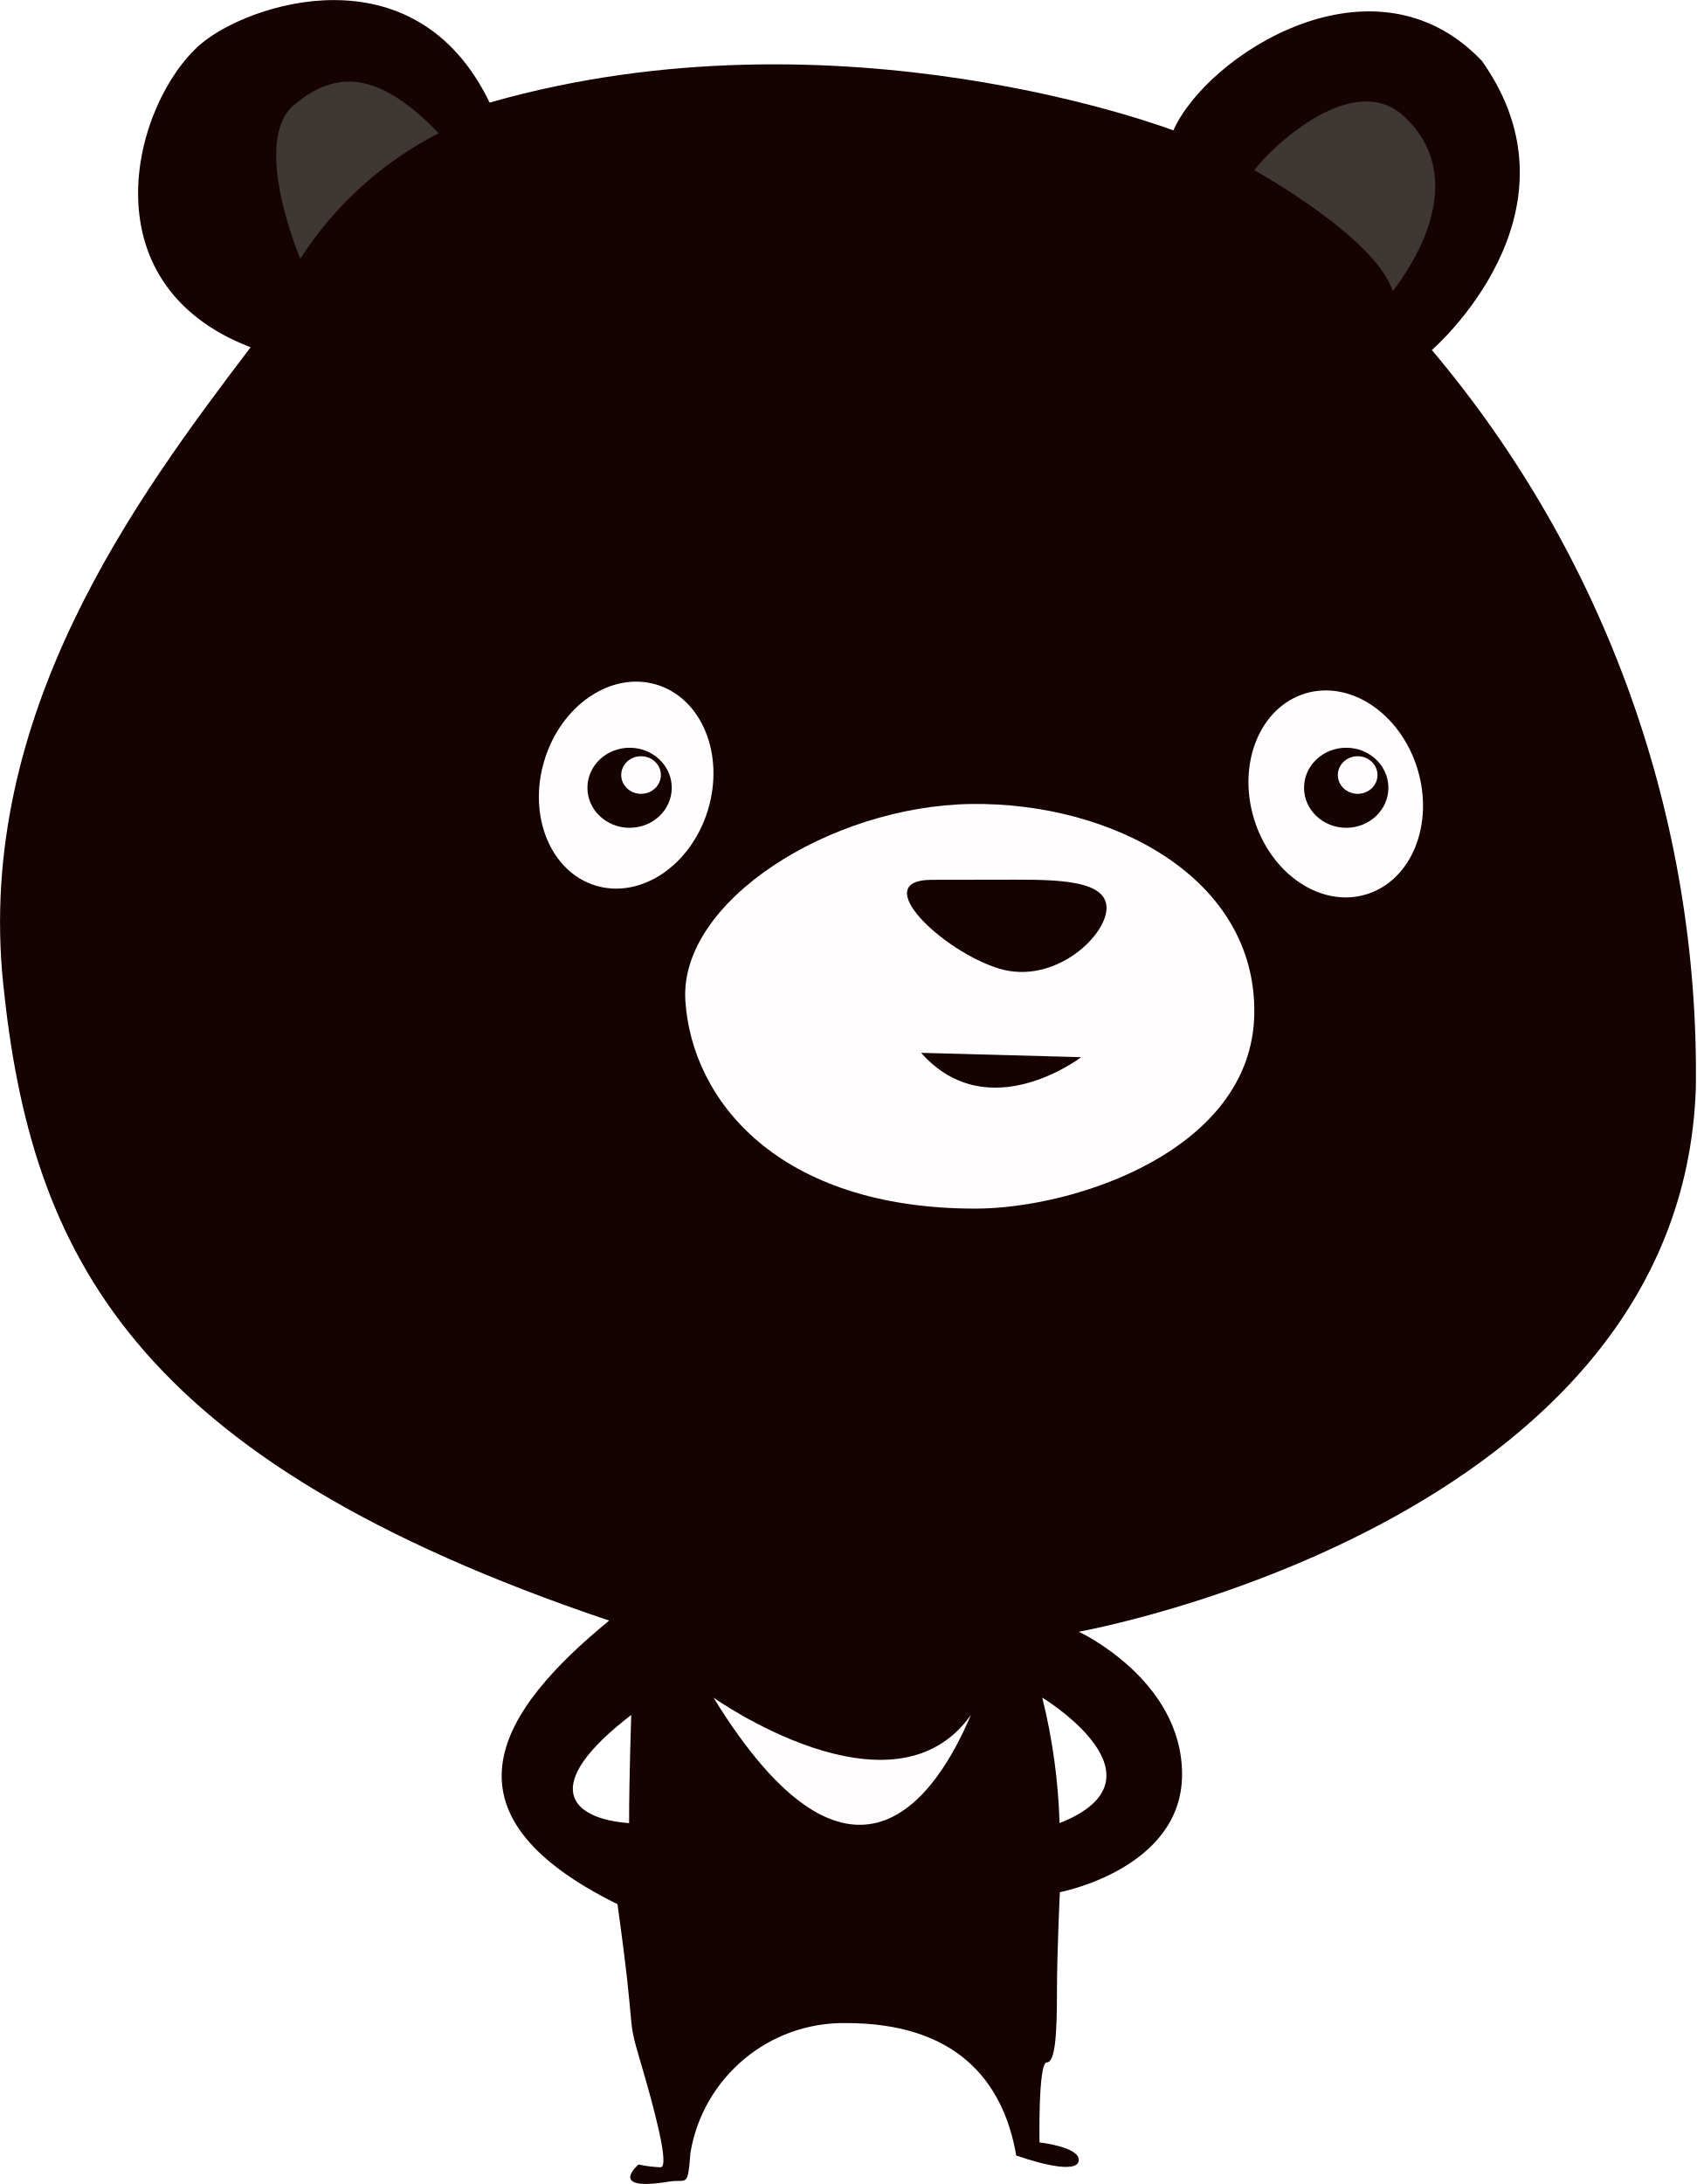
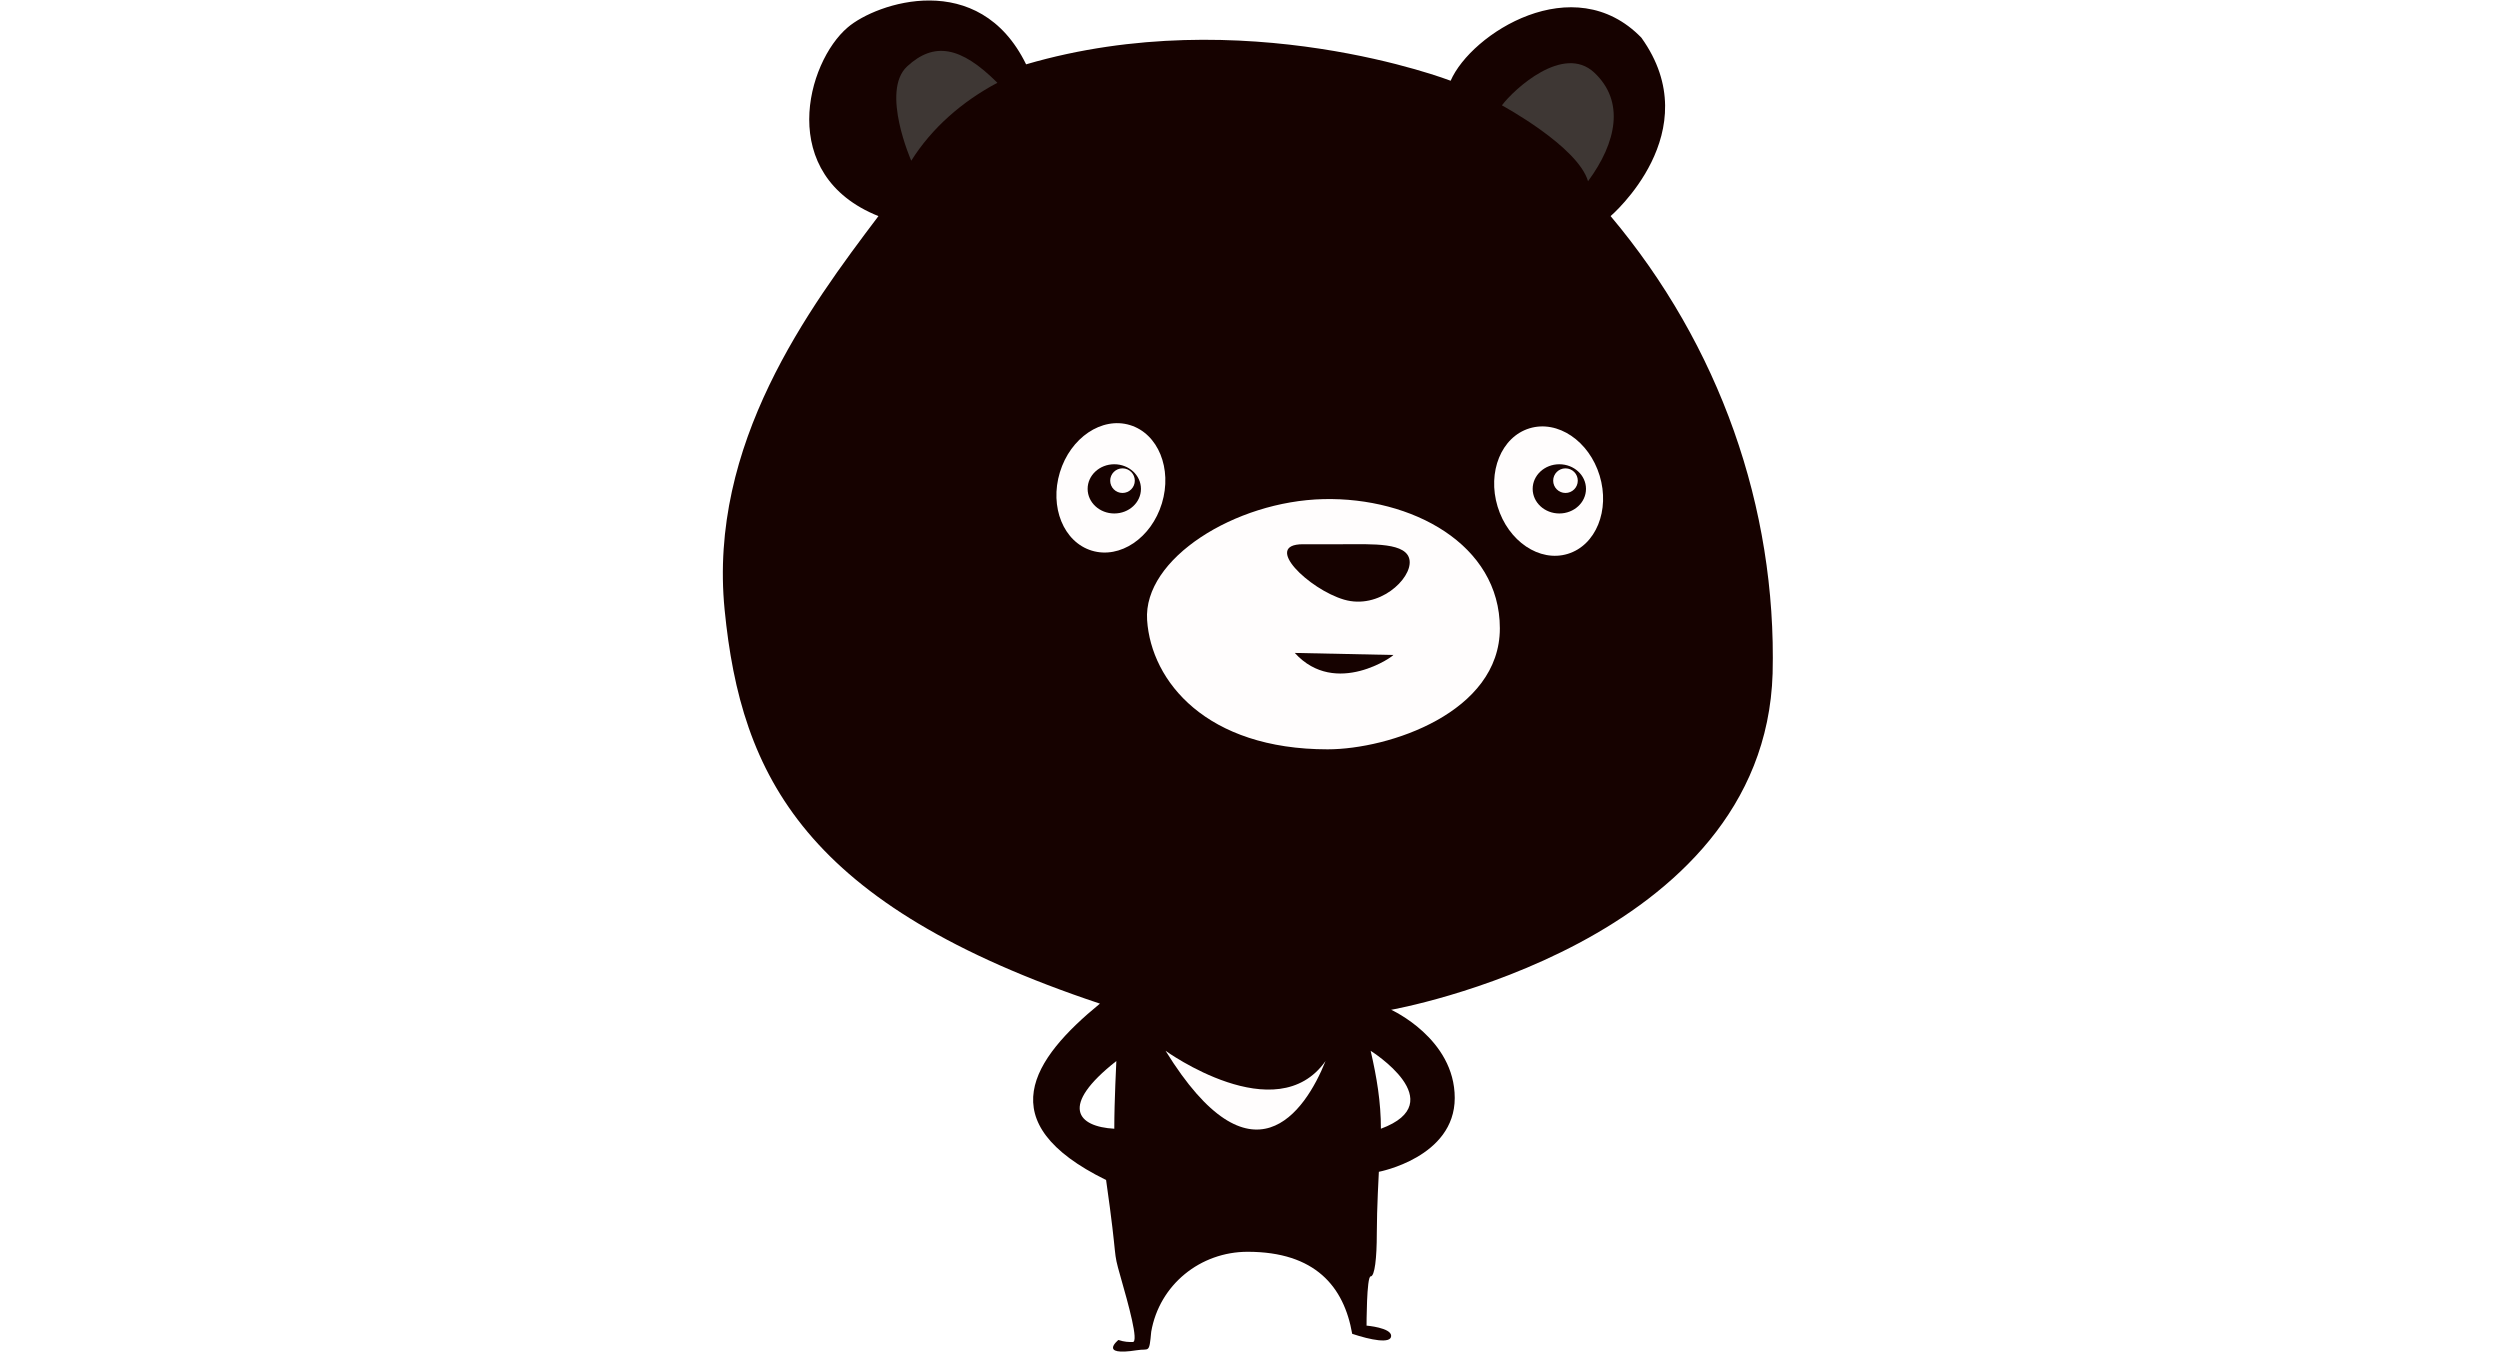
- <svg xmlns="http://www.w3.org/2000/svg" width="51.251" height="65.966" viewBox="0 0 51.251 65.966">
-   <g id="Group_3277" data-name="Group 3277" transform="translate(-1814.067 -1006.863)">
-     <path id="Path_3635" data-name="Path 3635" d="M1857.325,1017.435s4.786-4.115,1.512-8.733c-3.275-3.443-8.314-.168-9.321,2.1,0,0-10.077-3.863-20.657-.84-2.267-4.7-7.332-2.97-8.733-1.763-2.009,1.731-3.527,7.222,1.512,9.153-3.443,4.535-8.314,11.085-7.474,19.23s3.863,14.36,18.306,19.23c-3.275,2.687-5.374,5.794.252,8.565.588,4.2.26,3.287.677,4.7s.916,3.247.624,3.247a3.717,3.717,0,0,1-.666-.084s-.968.827.911.518c.564-.093.571.22.659-.879a4.694,4.694,0,0,1,4.7-3.911c3.3,0,4.747,1.714,5.142,4,.879.308,1.89.527,1.89.132s-1.187-.527-1.187-.527-.044-2.417.22-2.417.307-.923.307-2.109.088-3.032.088-3.032,3.692-.7,3.692-3.56-3.12-4.307-3.12-4.307,18.222-3.239,18.642-16.441A33.869,33.869,0,0,0,1857.325,1017.435Zm-24.252,44.494c-1.765-.131-2.745-1.111.065-3.267C1833.139,1058.661,1833.073,1060.49,1833.073,1061.928Zm13.005,0a17.921,17.921,0,0,0-.523-3.791S1849.543,1060.556,1846.079,1061.928Z" transform="translate(0 0)" fill="#160200" />
-     <path id="Path_3636" data-name="Path 3636" d="M1890.988,1099.04c3.007,0,8.365-1.764,8.431-5.882s-4.313-6.4-8.561-6.339-8.823,2.941-8.627,5.947S1885.041,1099.04,1890.988,1099.04Z" transform="translate(-47.458 -55.672)" fill="#fffdfd" />
-     <path id="Path_3637" data-name="Path 3637" d="M1885.042,1175.695s5.424,3.856,7.777.523C1891.773,1178.7,1889.225,1182.492,1885.042,1175.695Z" transform="translate(-49.42 -117.557)" fill="#fffdfd" />
-     <path id="Path_3638" data-name="Path 3638" d="M1842.267,1020.331a10.8,10.8,0,0,1,4.183-3.791c-1.765-1.83-3.071-1.961-4.378-.85S1842.267,1020.331,1842.267,1020.331Z" transform="translate(-19.127 -5.653)" fill="#3e3734" />
-     <path id="Path_3639" data-name="Path 3639" d="M1938.84,1019.03s3.66,2.021,4.183,3.655c1.438-1.9,1.83-3.921.327-5.294S1939.428,1018.25,1938.84,1019.03Z" transform="translate(-86.879 -7.026)" fill="#3e3734" />
-     <ellipse id="Ellipse_368" data-name="Ellipse 368" cx="2.581" cy="3.17" rx="2.581" ry="3.17" transform="matrix(0.957, -0.291, 0.291, 0.957, 1851.029, 1028.56)" fill="#fffdfd" />
-     <ellipse id="Ellipse_369" data-name="Ellipse 369" cx="3.17" cy="2.581" rx="3.17" ry="2.581" transform="matrix(0.291, -0.957, 0.957, 0.291, 1829.592, 1032.86)" fill="#fffdfd" />
-     <path id="Path_3640" data-name="Path 3640" d="M1907.008,1094.351c1.5,0,3.222-.065,3.31.784s-1.546,2.418-3.245,1.9-3.986-2.682-2.026-2.681Z" transform="translate(-62.824 -60.917)" fill="#160200" />
-     <path id="Path_3641" data-name="Path 3641" d="M1905.7,1111.569l4.836.131S1907.727,1113.856,1905.7,1111.569Z" transform="translate(-63.805 -72.906)" fill="#160200" />
-     <ellipse id="Ellipse_370" data-name="Ellipse 370" cx="1.274" cy="1.209" rx="1.274" ry="1.209" transform="translate(1853.464 1029.448)" fill="#160200" />
-     <ellipse id="Ellipse_371" data-name="Ellipse 371" cx="0.599" cy="0.568" rx="0.599" ry="0.568" transform="translate(1854.485 1029.704)" fill="#fffdfd" />
-     <ellipse id="Ellipse_372" data-name="Ellipse 372" cx="1.274" cy="1.209" rx="1.274" ry="1.209" transform="translate(1831.814 1029.448)" fill="#160200" />
-     <ellipse id="Ellipse_373" data-name="Ellipse 373" cx="0.599" cy="0.568" rx="0.599" ry="0.568" transform="translate(1832.835 1029.704)" fill="#fffdfd" />
+ <svg xmlns="http://www.w3.org/2000/svg" version="1.1" id="圖層_1" x="0px" y="0px" viewBox="0 0 121.9 66" style="enable-background:new 0 0 121.9 66;" xml:space="preserve">
+   <style type="text/css">
+ 	.st0{fill:#160200;}
+ 	.st1{fill:#FFFDFD;}
+ 	.st2{fill:#3E3734;}
+ </style>
+   <g id="Group_3277" transform="translate(-1814.067 -1006.863)">
+     <path id="Path_3635" class="st0" d="M1892.6,1017.4c0,0,4.8-4.1,1.5-8.7c-3.3-3.4-8.3-0.2-9.3,2.1c0,0-10.1-3.9-20.7-0.8   c-2.3-4.7-7.3-3-8.7-1.8c-2,1.7-3.5,7.2,1.5,9.2c-3.4,4.5-8.3,11.1-7.5,19.2s3.9,14.4,18.3,19.2c-3.3,2.7-5.4,5.8,0.3,8.6   c0.6,4.2,0.3,3.3,0.7,4.7s0.9,3.2,0.6,3.2c-0.2,0-0.4,0-0.7-0.1c0,0-1,0.8,0.9,0.5c0.6-0.1,0.6,0.2,0.7-0.9   c0.4-2.3,2.4-3.9,4.7-3.9c3.3,0,4.7,1.7,5.1,4c0.9,0.3,1.9,0.5,1.9,0.1s-1.2-0.5-1.2-0.5s0-2.4,0.2-2.4s0.3-0.9,0.3-2.1   s0.1-3,0.1-3s3.7-0.7,3.7-3.6s-3.1-4.3-3.1-4.3s18.2-3.2,18.6-16.4C1900.7,1031.6,1897.9,1023.7,1892.6,1017.4z M1868.4,1061.9   c-1.8-0.1-2.7-1.1,0.1-3.3C1868.5,1058.7,1868.4,1060.5,1868.4,1061.9L1868.4,1061.9z M1881.4,1061.9c0-1.3-0.2-2.5-0.5-3.8   C1880.9,1058.1,1884.9,1060.6,1881.4,1061.9L1881.4,1061.9z" />
+     <path id="Path_3636" class="st1" d="M1878.8,1043.4c3,0,8.4-1.8,8.4-5.9s-4.3-6.4-8.6-6.3s-8.8,2.9-8.6,5.9   S1872.9,1043.4,1878.8,1043.4z" />
+     <path id="Path_3637" class="st1" d="M1870.9,1058.1c0,0,5.4,3.9,7.8,0.5C1877.7,1061.1,1875.1,1064.9,1870.9,1058.1z" />
+     <path id="Path_3638" class="st2" d="M1858.5,1014.7c1-1.6,2.5-2.9,4.2-3.8c-1.8-1.8-3.1-2-4.4-0.8S1858.5,1014.7,1858.5,1014.7z" />
+     <path id="Path_3639" class="st2" d="M1887.3,1012c0,0,3.7,2,4.2,3.7c1.4-1.9,1.8-3.9,0.3-5.3S1887.9,1011.2,1887.3,1012z" />
+     <ellipse id="Ellipse_368" transform="matrix(0.9567 -0.2909 0.2909 0.9567 -218.1578 594.3565)" class="st1" cx="1889.7" cy="1030.8" rx="2.6" ry="3.2" />
+     <ellipse id="Ellipse_369" transform="matrix(0.2909 -0.9567 0.9567 0.2909 338.7702 2518.252)" class="st1" cx="1868.3" cy="1030.6" rx="3.2" ry="2.6" />
+     <path id="Path_3640" class="st0" d="M1879.5,1033.4c1.5,0,3.2-0.1,3.3,0.8s-1.5,2.4-3.2,1.9s-4-2.7-2-2.7L1879.5,1033.4z" />
+     <path id="Path_3641" class="st0" d="M1877.2,1038.7l4.8,0.1C1882.1,1038.8,1879.2,1040.9,1877.2,1038.7z" />
+     <ellipse id="Ellipse_370" class="st0" cx="1890.1" cy="1030.7" rx="1.3" ry="1.2" />
+     <ellipse id="Ellipse_371" class="st1" cx="1890.4" cy="1030.3" rx="0.6" ry="0.6" />
+     <ellipse id="Ellipse_372" class="st0" cx="1868.4" cy="1030.7" rx="1.3" ry="1.2" />
+     <ellipse id="Ellipse_373" class="st1" cx="1868.8" cy="1030.3" rx="0.6" ry="0.6" />
  </g>
</svg>
